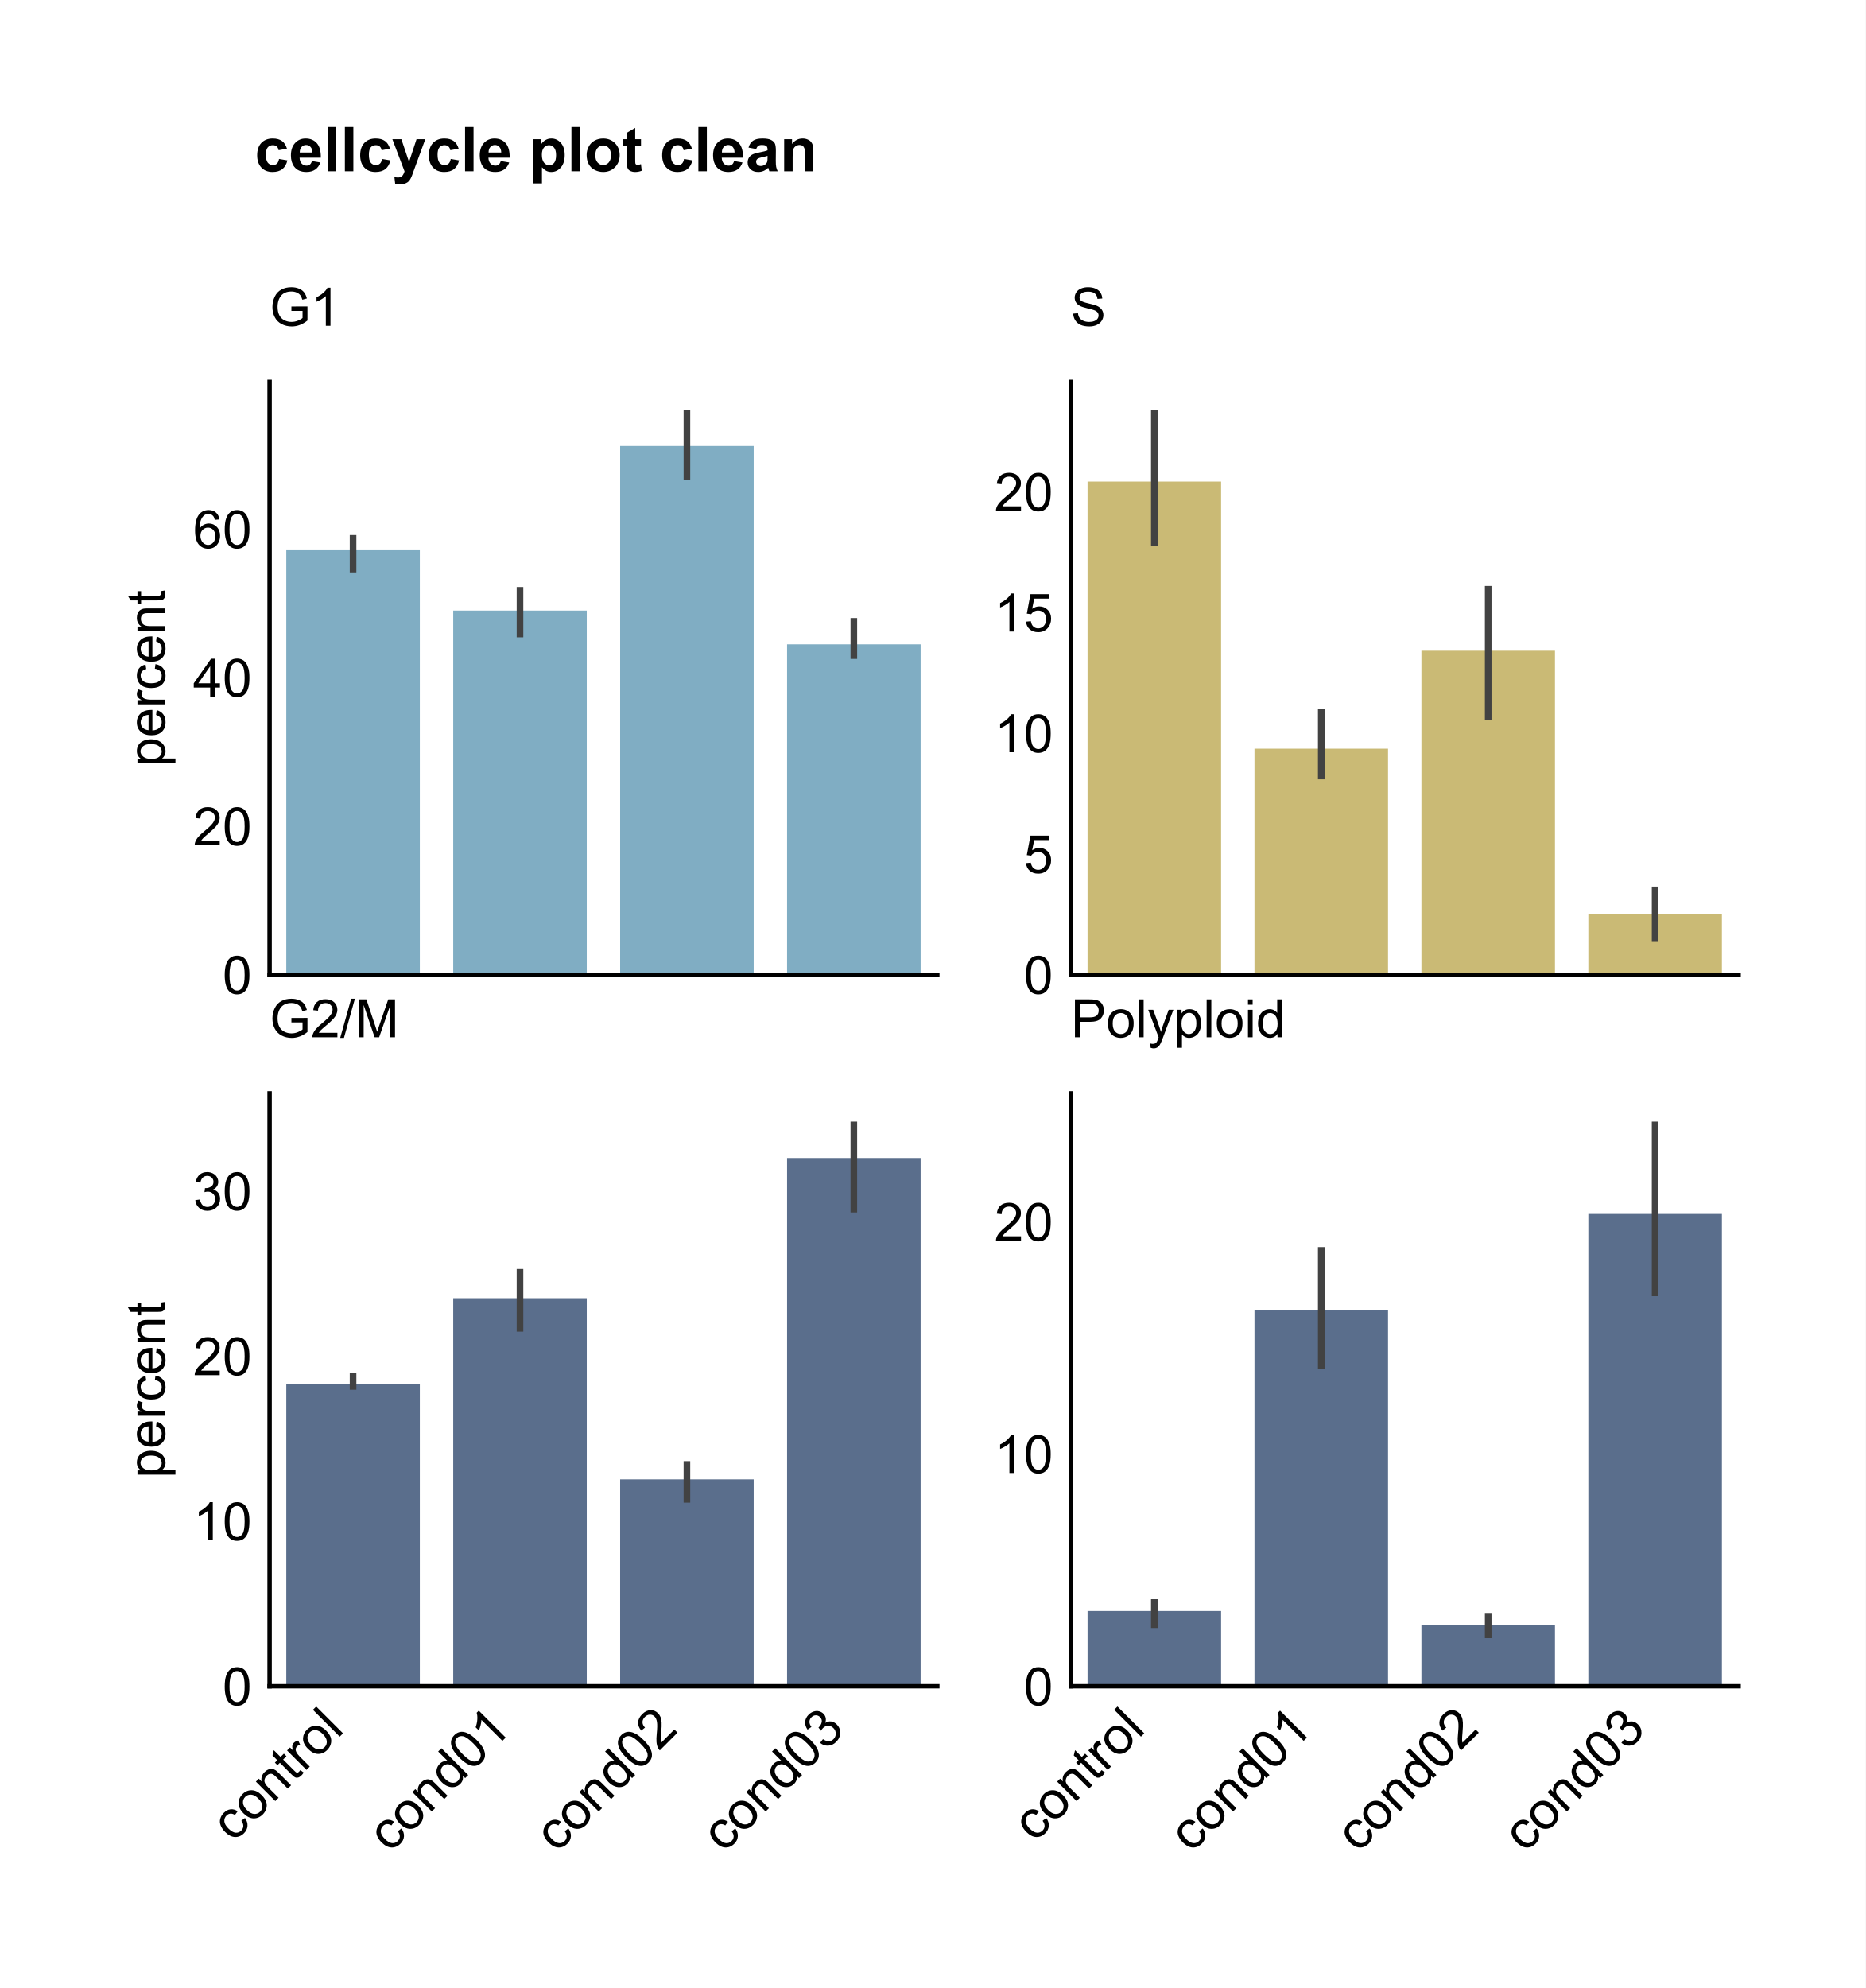
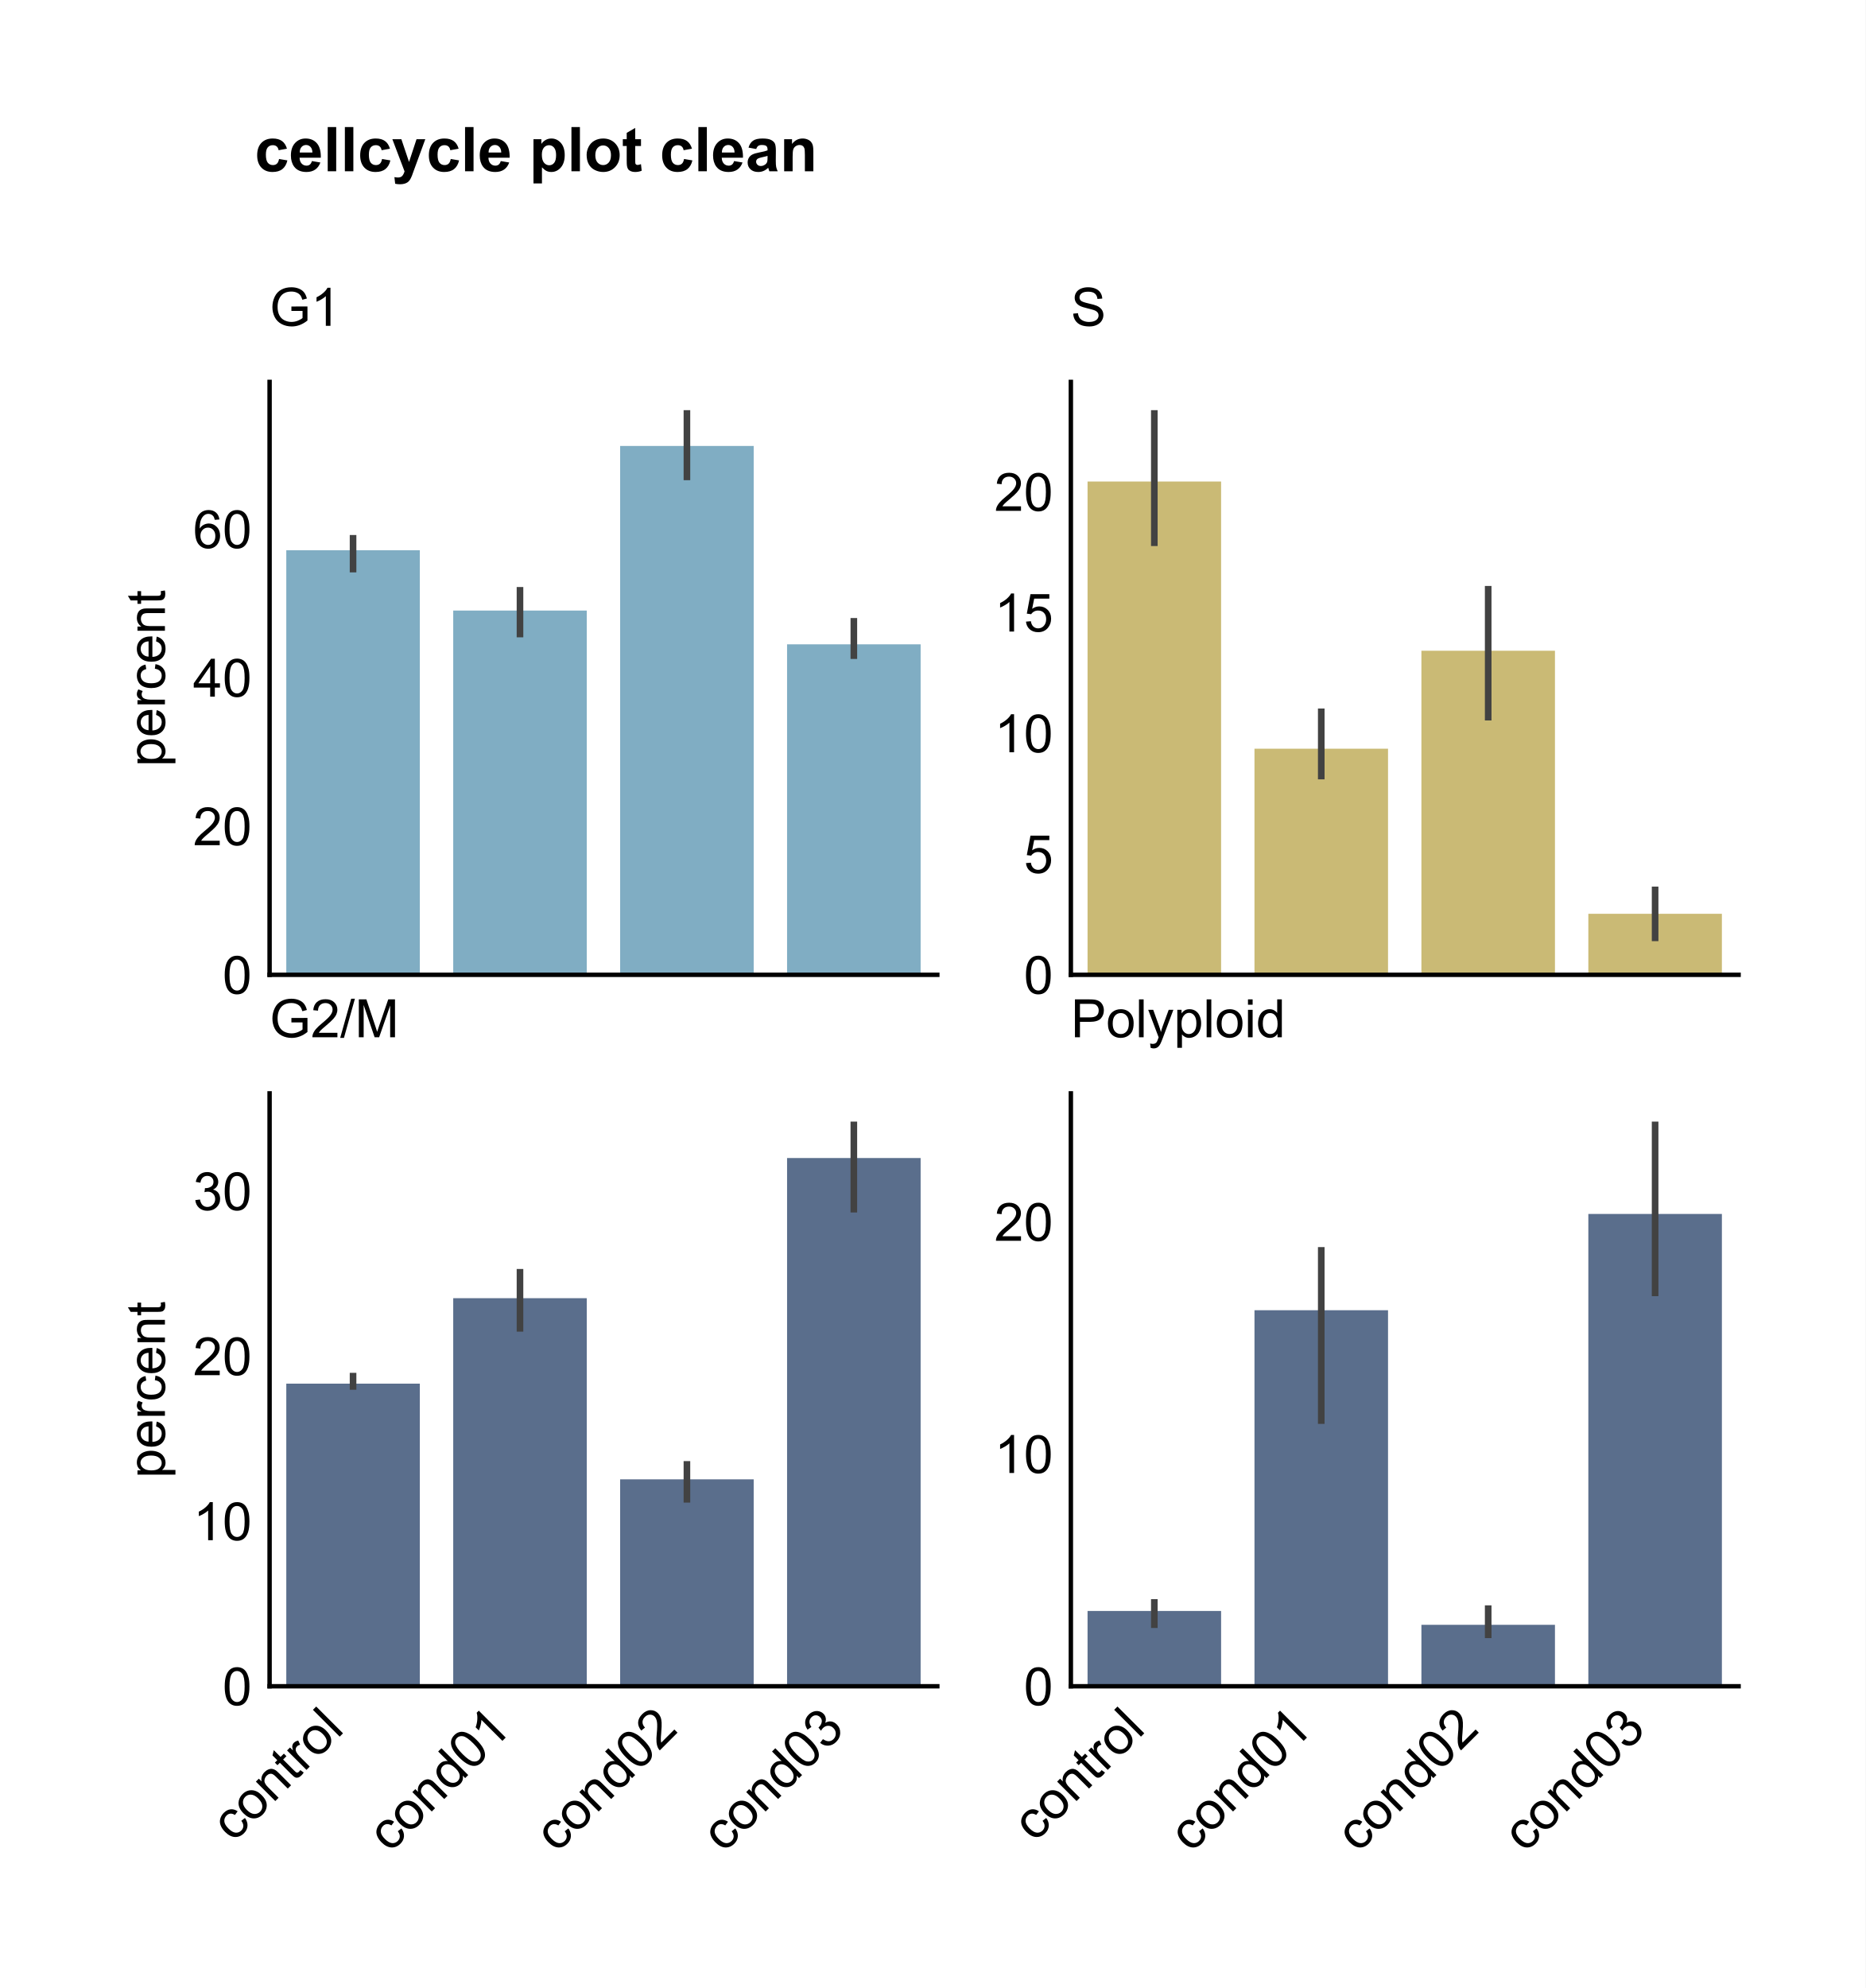
<svg xmlns="http://www.w3.org/2000/svg" xmlns:xlink="http://www.w3.org/1999/xlink" width="211.482pt" height="225.315pt" viewBox="0 0 211.482 225.315" version="1.1">
  <defs>
    <style type="text/css">*{stroke-linejoin: round; stroke-linecap: butt}</style>
  </defs>
  <g id="figure_1">
    <g id="patch_1">
      <path d="M 0 225.315 L 211.482 225.315 L 211.482 -0 L 0 -0 z " style="fill: #ffffff" />
    </g>
    <g id="axes_1">
      <g id="patch_2">
        <path d="M 30.56 110.482 L 106.252 110.482 L 106.252 43.286 L 30.56 43.286 z " style="fill: #ffffff" />
      </g>
      <g id="patch_3">
-         <path d="M 32.453 110.482 L 47.591 110.482 L 47.591 62.364 L 32.453 62.364 z " clip-path="url(#pe26be65e11)" style="fill: #80adc3" />
+         <path d="M 32.453 110.482 L 47.591 110.482 L 47.591 62.364 L 32.453 62.364 z " clip-path="url(#p8b2871207e)" style="fill: #80adc3" />
      </g>
      <g id="patch_4">
-         <path d="M 51.376 110.482 L 66.514 110.482 L 66.514 69.199 L 51.376 69.199 z " clip-path="url(#pe26be65e11)" style="fill: #80adc3" />
+         <path d="M 51.376 110.482 L 66.514 110.482 L 66.514 69.199 L 51.376 69.199 z " clip-path="url(#p8b2871207e)" style="fill: #80adc3" />
      </g>
      <g id="patch_5">
-         <path d="M 70.298 110.482 L 85.437 110.482 L 85.437 50.541 L 70.298 50.541 z " clip-path="url(#pe26be65e11)" style="fill: #80adc3" />
+         <path d="M 70.298 110.482 L 85.437 110.482 L 85.437 50.541 L 70.298 50.541 z " clip-path="url(#p8b2871207e)" style="fill: #80adc3" />
      </g>
      <g id="patch_6">
-         <path d="M 89.221 110.482 L 104.36 110.482 L 104.36 73.026 L 89.221 73.026 z " clip-path="url(#pe26be65e11)" style="fill: #80adc3" />
+         <path d="M 89.221 110.482 L 104.36 110.482 L 104.36 73.026 L 89.221 73.026 z " clip-path="url(#p8b2871207e)" style="fill: #80adc3" />
      </g>
      <g id="matplotlib.axis_1">
        <g id="xtick_1">
          <g id="line2d_1" />
        </g>
        <g id="xtick_2">
          <g id="line2d_2" />
        </g>
        <g id="xtick_3">
          <g id="line2d_3" />
        </g>
        <g id="xtick_4">
          <g id="line2d_4" />
        </g>
      </g>
      <g id="matplotlib.axis_2">
        <g id="ytick_1">
          <g id="line2d_5" />
          <g id="text_1">
            <g transform="translate(25.22375 112.6294) scale(0.06 -0.06)">
              <defs>
                <path id="ArialMT-30" d="M 266 2259 Q 266 3072 433 3567 Q 600 4063 929 4331 Q 1259 4600 1759 4600 Q 2128 4600 2406 4451 Q 2684 4303 2865 4023 Q 3047 3744 3150 3342 Q 3253 2941 3253 2259 Q 3253 1453 3087 958 Q 2922 463 2592 192 Q 2263 -78 1759 -78 Q 1097 -78 719 397 Q 266 969 266 2259 z M 844 2259 Q 844 1131 1108 757 Q 1372 384 1759 384 Q 2147 384 2411 759 Q 2675 1134 2675 2259 Q 2675 3391 2411 3762 Q 2147 4134 1753 4134 Q 1366 4134 1134 3806 Q 844 3388 844 2259 z " transform="scale(0.015625)" />
              </defs>
              <use xlink:href="#ArialMT-30" />
            </g>
          </g>
        </g>
        <g id="ytick_2">
          <g id="line2d_6" />
          <g id="text_2">
            <g transform="translate(21.88719 95.79266) scale(0.06 -0.06)">
              <defs>
                <path id="ArialMT-32" d="M 3222 541 L 3222 0 L 194 0 Q 188 203 259 391 Q 375 700 629 1000 Q 884 1300 1366 1694 Q 2113 2306 2375 2664 Q 2638 3022 2638 3341 Q 2638 3675 2398 3904 Q 2159 4134 1775 4134 Q 1369 4134 1125 3890 Q 881 3647 878 3216 L 300 3275 Q 359 3922 746 4261 Q 1134 4600 1788 4600 Q 2447 4600 2831 4234 Q 3216 3869 3216 3328 Q 3216 3053 3103 2787 Q 2991 2522 2730 2228 Q 2469 1934 1863 1422 Q 1356 997 1212 845 Q 1069 694 975 541 L 3222 541 z " transform="scale(0.015625)" />
              </defs>
              <use xlink:href="#ArialMT-32" />
              <use xlink:href="#ArialMT-30" transform="translate(55.61523 0)" />
            </g>
          </g>
        </g>
        <g id="ytick_3">
          <g id="line2d_7" />
          <g id="text_3">
            <g transform="translate(21.88719 78.95594) scale(0.06 -0.06)">
              <defs>
                <path id="ArialMT-34" d="M 2069 0 L 2069 1097 L 81 1097 L 81 1613 L 2172 4581 L 2631 4581 L 2631 1613 L 3250 1613 L 3250 1097 L 2631 1097 L 2631 0 L 2069 0 z M 2069 1613 L 2069 3678 L 634 1613 L 2069 1613 z " transform="scale(0.015625)" />
              </defs>
              <use xlink:href="#ArialMT-34" />
              <use xlink:href="#ArialMT-30" transform="translate(55.61523 0)" />
            </g>
          </g>
        </g>
        <g id="ytick_4">
          <g id="line2d_8" />
          <g id="text_4">
            <g transform="translate(21.88719 62.11923) scale(0.06 -0.06)">
              <defs>
                <path id="ArialMT-36" d="M 3184 3459 L 2625 3416 Q 2550 3747 2413 3897 Q 2184 4138 1850 4138 Q 1581 4138 1378 3988 Q 1113 3794 959 3422 Q 806 3050 800 2363 Q 1003 2672 1297 2822 Q 1591 2972 1913 2972 Q 2475 2972 2870 2558 Q 3266 2144 3266 1488 Q 3266 1056 3080 686 Q 2894 316 2569 119 Q 2244 -78 1831 -78 Q 1128 -78 684 439 Q 241 956 241 2144 Q 241 3472 731 4075 Q 1159 4600 1884 4600 Q 2425 4600 2770 4297 Q 3116 3994 3184 3459 z M 888 1484 Q 888 1194 1011 928 Q 1134 663 1356 523 Q 1578 384 1822 384 Q 2178 384 2434 671 Q 2691 959 2691 1453 Q 2691 1928 2437 2201 Q 2184 2475 1800 2475 Q 1419 2475 1153 2201 Q 888 1928 888 1484 z " transform="scale(0.015625)" />
              </defs>
              <use xlink:href="#ArialMT-36" />
              <use xlink:href="#ArialMT-30" transform="translate(55.61523 0)" />
            </g>
          </g>
        </g>
        <g id="text_5">
          <g transform="translate(18.69469 86.88969) rotate(-90) scale(0.06 -0.06)">
            <defs>
              <path id="ArialMT-70" d="M 422 -1272 L 422 3319 L 934 3319 L 934 2888 Q 1116 3141 1344 3267 Q 1572 3394 1897 3394 Q 2322 3394 2647 3175 Q 2972 2956 3137 2557 Q 3303 2159 3303 1684 Q 3303 1175 3120 767 Q 2938 359 2589 142 Q 2241 -75 1856 -75 Q 1575 -75 1351 44 Q 1128 163 984 344 L 984 -1272 L 422 -1272 z M 931 1641 Q 931 1000 1190 694 Q 1450 388 1819 388 Q 2194 388 2461 705 Q 2728 1022 2728 1688 Q 2728 2322 2467 2637 Q 2206 2953 1844 2953 Q 1484 2953 1207 2617 Q 931 2281 931 1641 z " transform="scale(0.015625)" />
              <path id="ArialMT-65" d="M 2694 1069 L 3275 997 Q 3138 488 2766 206 Q 2394 -75 1816 -75 Q 1088 -75 661 373 Q 234 822 234 1631 Q 234 2469 665 2931 Q 1097 3394 1784 3394 Q 2450 3394 2872 2941 Q 3294 2488 3294 1666 Q 3294 1616 3291 1516 L 816 1516 Q 847 969 1125 678 Q 1403 388 1819 388 Q 2128 388 2347 550 Q 2566 713 2694 1069 z M 847 1978 L 2700 1978 Q 2663 2397 2488 2606 Q 2219 2931 1791 2931 Q 1403 2931 1139 2672 Q 875 2413 847 1978 z " transform="scale(0.015625)" />
              <path id="ArialMT-72" d="M 416 0 L 416 3319 L 922 3319 L 922 2816 Q 1116 3169 1280 3281 Q 1444 3394 1641 3394 Q 1925 3394 2219 3213 L 2025 2691 Q 1819 2813 1613 2813 Q 1428 2813 1281 2702 Q 1134 2591 1072 2394 Q 978 2094 978 1738 L 978 0 L 416 0 z " transform="scale(0.015625)" />
              <path id="ArialMT-63" d="M 2588 1216 L 3141 1144 Q 3050 572 2676 248 Q 2303 -75 1759 -75 Q 1078 -75 664 370 Q 250 816 250 1647 Q 250 2184 428 2587 Q 606 2991 970 3192 Q 1334 3394 1763 3394 Q 2303 3394 2647 3120 Q 2991 2847 3088 2344 L 2541 2259 Q 2463 2594 2264 2762 Q 2066 2931 1784 2931 Q 1359 2931 1093 2626 Q 828 2322 828 1663 Q 828 994 1084 691 Q 1341 388 1753 388 Q 2084 388 2306 591 Q 2528 794 2588 1216 z " transform="scale(0.015625)" />
              <path id="ArialMT-6e" d="M 422 0 L 422 3319 L 928 3319 L 928 2847 Q 1294 3394 1984 3394 Q 2284 3394 2536 3286 Q 2788 3178 2913 3003 Q 3038 2828 3088 2588 Q 3119 2431 3119 2041 L 3119 0 L 2556 0 L 2556 2019 Q 2556 2363 2490 2533 Q 2425 2703 2258 2804 Q 2091 2906 1866 2906 Q 1506 2906 1245 2678 Q 984 2450 984 1813 L 984 0 L 422 0 z " transform="scale(0.015625)" />
              <path id="ArialMT-74" d="M 1650 503 L 1731 6 Q 1494 -44 1306 -44 Q 1000 -44 831 53 Q 663 150 594 308 Q 525 466 525 972 L 525 2881 L 113 2881 L 113 3319 L 525 3319 L 525 4141 L 1084 4478 L 1084 3319 L 1650 3319 L 1650 2881 L 1084 2881 L 1084 941 Q 1084 700 1114 631 Q 1144 563 1211 522 Q 1278 481 1403 481 Q 1497 481 1650 503 z " transform="scale(0.015625)" />
            </defs>
            <use xlink:href="#ArialMT-70" />
            <use xlink:href="#ArialMT-65" transform="translate(55.61523 0)" />
            <use xlink:href="#ArialMT-72" transform="translate(111.2305 0)" />
            <use xlink:href="#ArialMT-63" transform="translate(144.5312 0)" />
            <use xlink:href="#ArialMT-65" transform="translate(194.5312 0)" />
            <use xlink:href="#ArialMT-6e" transform="translate(250.1465 0)" />
            <use xlink:href="#ArialMT-74" transform="translate(305.7617 0)" />
          </g>
        </g>
      </g>
      <g id="line2d_9">
-         <path d="M 40.022 64.872 L 40.022 60.635 " clip-path="url(#pe26be65e11)" style="fill: none; stroke: #424242; stroke-width: 0.75" />
+         <path d="M 40.022 64.872 L 40.022 60.635 " clip-path="url(#p8b2871207e)" style="fill: none; stroke: #424242; stroke-width: 0.75" />
      </g>
      <g id="line2d_10">
-         <path d="M 58.945 72.235 L 58.945 66.529 " clip-path="url(#pe26be65e11)" style="fill: none; stroke: #424242; stroke-width: 0.75" />
+         <path d="M 58.945 72.235 L 58.945 66.529 " clip-path="url(#p8b2871207e)" style="fill: none; stroke: #424242; stroke-width: 0.75" />
      </g>
      <g id="line2d_11">
-         <path d="M 77.868 54.427 L 77.868 46.486 " clip-path="url(#pe26be65e11)" style="fill: none; stroke: #424242; stroke-width: 0.75" />
+         <path d="M 77.868 54.427 L 77.868 46.486 " clip-path="url(#p8b2871207e)" style="fill: none; stroke: #424242; stroke-width: 0.75" />
      </g>
      <g id="line2d_12">
-         <path d="M 96.79 74.685 L 96.79 70.048 " clip-path="url(#pe26be65e11)" style="fill: none; stroke: #424242; stroke-width: 0.75" />
+         <path d="M 96.79 74.685 L 96.79 70.048 " clip-path="url(#p8b2871207e)" style="fill: none; stroke: #424242; stroke-width: 0.75" />
      </g>
      <g id="patch_7">
        <path d="M 30.56 110.482 L 30.56 43.286 " style="fill: none; stroke: #000000; stroke-width: 0.5; stroke-linejoin: miter; stroke-linecap: square" />
      </g>
      <g id="patch_8">
        <path d="M 30.56 110.482 L 106.252 110.482 " style="fill: none; stroke: #000000; stroke-width: 0.5; stroke-linejoin: miter; stroke-linecap: square" />
      </g>
      <g id="text_6">
        <g transform="translate(30.56031 36.92662) scale(0.06 -0.06)">
          <defs>
            <path id="ArialMT-47" d="M 2638 1797 L 2638 2334 L 4578 2338 L 4578 638 Q 4131 281 3656 101 Q 3181 -78 2681 -78 Q 2006 -78 1454 211 Q 903 500 622 1047 Q 341 1594 341 2269 Q 341 2938 620 3517 Q 900 4097 1425 4378 Q 1950 4659 2634 4659 Q 3131 4659 3532 4498 Q 3934 4338 4162 4050 Q 4391 3763 4509 3300 L 3963 3150 Q 3859 3500 3706 3700 Q 3553 3900 3268 4020 Q 2984 4141 2638 4141 Q 2222 4141 1919 4014 Q 1616 3888 1430 3681 Q 1244 3475 1141 3228 Q 966 2803 966 2306 Q 966 1694 1177 1281 Q 1388 869 1791 669 Q 2194 469 2647 469 Q 3041 469 3416 620 Q 3791 772 3984 944 L 3984 1797 L 2638 1797 z " transform="scale(0.015625)" />
            <path id="ArialMT-31" d="M 2384 0 L 1822 0 L 1822 3584 Q 1619 3391 1289 3197 Q 959 3003 697 2906 L 697 3450 Q 1169 3672 1522 3987 Q 1875 4303 2022 4600 L 2384 4600 L 2384 0 z " transform="scale(0.015625)" />
          </defs>
          <use xlink:href="#ArialMT-47" />
          <use xlink:href="#ArialMT-31" transform="translate(77.7832 0)" />
        </g>
      </g>
    </g>
    <g id="axes_2">
      <g id="patch_9">
        <path d="M 121.39 110.482 L 197.082 110.482 L 197.082 43.286 L 121.39 43.286 z " style="fill: #ffffff" />
      </g>
      <g id="patch_10">
-         <path d="M 123.283 110.482 L 138.421 110.482 L 138.421 54.574 L 123.283 54.574 z " clip-path="url(#p3fadef78f9)" style="fill: #caba75" />
+         <path d="M 123.283 110.482 L 138.421 110.482 L 138.421 54.574 L 123.283 54.574 z " clip-path="url(#p7d944abb81)" style="fill: #caba75" />
      </g>
      <g id="patch_11">
-         <path d="M 142.205 110.482 L 157.344 110.482 L 157.344 84.859 L 142.205 84.859 z " clip-path="url(#p3fadef78f9)" style="fill: #caba75" />
+         <path d="M 142.205 110.482 L 157.344 110.482 L 157.344 84.859 L 142.205 84.859 z " clip-path="url(#p7d944abb81)" style="fill: #caba75" />
      </g>
      <g id="patch_12">
-         <path d="M 161.128 110.482 L 176.267 110.482 L 176.267 73.754 L 161.128 73.754 z " clip-path="url(#p3fadef78f9)" style="fill: #caba75" />
+         <path d="M 161.128 110.482 L 176.267 110.482 L 176.267 73.754 L 161.128 73.754 z " clip-path="url(#p7d944abb81)" style="fill: #caba75" />
      </g>
      <g id="patch_13">
-         <path d="M 180.051 110.482 L 195.19 110.482 L 195.19 103.564 L 180.051 103.564 z " clip-path="url(#p3fadef78f9)" style="fill: #caba75" />
+         <path d="M 180.051 110.482 L 195.19 110.482 L 195.19 103.564 L 180.051 103.564 z " clip-path="url(#p7d944abb81)" style="fill: #caba75" />
      </g>
      <g id="matplotlib.axis_3">
        <g id="xtick_5">
          <g id="line2d_13" />
        </g>
        <g id="xtick_6">
          <g id="line2d_14" />
        </g>
        <g id="xtick_7">
          <g id="line2d_15" />
        </g>
        <g id="xtick_8">
          <g id="line2d_16" />
        </g>
      </g>
      <g id="matplotlib.axis_4">
        <g id="ytick_5">
          <g id="line2d_17" />
          <g id="text_7">
            <g transform="translate(116.0537 112.6294) scale(0.06 -0.06)">
              <use xlink:href="#ArialMT-30" />
            </g>
          </g>
        </g>
        <g id="ytick_6">
          <g id="line2d_18" />
          <g id="text_8">
            <g transform="translate(116.0537 98.94568) scale(0.06 -0.06)">
              <defs>
                <path id="ArialMT-35" d="M 266 1200 L 856 1250 Q 922 819 1161 601 Q 1400 384 1738 384 Q 2144 384 2425 690 Q 2706 997 2706 1503 Q 2706 1984 2436 2262 Q 2166 2541 1728 2541 Q 1456 2541 1237 2417 Q 1019 2294 894 2097 L 366 2166 L 809 4519 L 3088 4519 L 3088 3981 L 1259 3981 L 1013 2750 Q 1425 3038 1878 3038 Q 2478 3038 2890 2622 Q 3303 2206 3303 1553 Q 3303 931 2941 478 Q 2500 -78 1738 -78 Q 1113 -78 717 272 Q 322 622 266 1200 z " transform="scale(0.015625)" />
              </defs>
              <use xlink:href="#ArialMT-35" />
            </g>
          </g>
        </g>
        <g id="ytick_7">
          <g id="line2d_19" />
          <g id="text_9">
            <g transform="translate(112.7172 85.26198) scale(0.06 -0.06)">
              <use xlink:href="#ArialMT-31" />
              <use xlink:href="#ArialMT-30" transform="translate(55.61523 0)" />
            </g>
          </g>
        </g>
        <g id="ytick_8">
          <g id="line2d_20" />
          <g id="text_10">
            <g transform="translate(112.7172 71.57828) scale(0.06 -0.06)">
              <use xlink:href="#ArialMT-31" />
              <use xlink:href="#ArialMT-35" transform="translate(55.61523 0)" />
            </g>
          </g>
        </g>
        <g id="ytick_9">
          <g id="line2d_21" />
          <g id="text_11">
            <g transform="translate(112.7172 57.89458) scale(0.06 -0.06)">
              <use xlink:href="#ArialMT-32" />
              <use xlink:href="#ArialMT-30" transform="translate(55.61523 0)" />
            </g>
          </g>
        </g>
      </g>
      <g id="line2d_22">
-         <path d="M 130.852 61.884 L 130.852 46.486 " clip-path="url(#p3fadef78f9)" style="fill: none; stroke: #424242; stroke-width: 0.75" />
+         <path d="M 130.852 61.884 L 130.852 46.486 " clip-path="url(#p7d944abb81)" style="fill: none; stroke: #424242; stroke-width: 0.75" />
      </g>
      <g id="line2d_23">
-         <path d="M 149.775 88.33 L 149.775 80.302 " clip-path="url(#p3fadef78f9)" style="fill: none; stroke: #424242; stroke-width: 0.75" />
+         <path d="M 149.775 88.33 L 149.775 80.302 " clip-path="url(#p7d944abb81)" style="fill: none; stroke: #424242; stroke-width: 0.75" />
      </g>
      <g id="line2d_24">
-         <path d="M 168.698 81.654 L 168.698 66.413 " clip-path="url(#p3fadef78f9)" style="fill: none; stroke: #424242; stroke-width: 0.75" />
+         <path d="M 168.698 81.654 L 168.698 66.413 " clip-path="url(#p7d944abb81)" style="fill: none; stroke: #424242; stroke-width: 0.75" />
      </g>
      <g id="line2d_25">
-         <path d="M 187.62 106.665 L 187.62 100.485 " clip-path="url(#p3fadef78f9)" style="fill: none; stroke: #424242; stroke-width: 0.75" />
+         <path d="M 187.62 106.665 L 187.62 100.485 " clip-path="url(#p7d944abb81)" style="fill: none; stroke: #424242; stroke-width: 0.75" />
      </g>
      <g id="patch_14">
        <path d="M 121.39 110.482 L 121.39 43.286 " style="fill: none; stroke: #000000; stroke-width: 0.5; stroke-linejoin: miter; stroke-linecap: square" />
      </g>
      <g id="patch_15">
        <path d="M 121.39 110.482 L 197.082 110.482 " style="fill: none; stroke: #000000; stroke-width: 0.5; stroke-linejoin: miter; stroke-linecap: square" />
      </g>
      <g id="text_12">
        <g transform="translate(121.3903 36.92662) scale(0.06 -0.06)">
          <defs>
            <path id="ArialMT-53" d="M 288 1472 L 859 1522 Q 900 1178 1048 958 Q 1197 738 1509 602 Q 1822 466 2213 466 Q 2559 466 2825 569 Q 3091 672 3220 851 Q 3350 1031 3350 1244 Q 3350 1459 3225 1620 Q 3100 1781 2813 1891 Q 2628 1963 1997 2114 Q 1366 2266 1113 2400 Q 784 2572 623 2826 Q 463 3081 463 3397 Q 463 3744 659 4045 Q 856 4347 1234 4503 Q 1613 4659 2075 4659 Q 2584 4659 2973 4495 Q 3363 4331 3572 4012 Q 3781 3694 3797 3291 L 3216 3247 Q 3169 3681 2898 3903 Q 2628 4125 2100 4125 Q 1550 4125 1298 3923 Q 1047 3722 1047 3438 Q 1047 3191 1225 3031 Q 1400 2872 2139 2705 Q 2878 2538 3153 2413 Q 3553 2228 3743 1945 Q 3934 1663 3934 1294 Q 3934 928 3725 604 Q 3516 281 3123 101 Q 2731 -78 2241 -78 Q 1619 -78 1198 103 Q 778 284 539 648 Q 300 1013 288 1472 z " transform="scale(0.015625)" />
          </defs>
          <use xlink:href="#ArialMT-53" />
        </g>
      </g>
    </g>
    <g id="axes_3">
      <g id="patch_16">
        <path d="M 30.56 191.117 L 106.252 191.117 L 106.252 123.921 L 30.56 123.921 z " style="fill: #ffffff" />
      </g>
      <g id="patch_17">
-         <path d="M 32.453 191.117 L 47.591 191.117 L 47.591 156.821 L 32.453 156.821 z " clip-path="url(#peeb4c071ce)" style="fill: #5a6e8c" />
+         <path d="M 32.453 191.117 L 47.591 191.117 L 47.591 156.821 L 32.453 156.821 z " clip-path="url(#pd7b423bda8)" style="fill: #5a6e8c" />
      </g>
      <g id="patch_18">
-         <path d="M 51.376 191.117 L 66.514 191.117 L 66.514 147.132 L 51.376 147.132 z " clip-path="url(#peeb4c071ce)" style="fill: #5a6e8c" />
+         <path d="M 51.376 191.117 L 66.514 191.117 L 66.514 147.132 L 51.376 147.132 z " clip-path="url(#pd7b423bda8)" style="fill: #5a6e8c" />
      </g>
      <g id="patch_19">
-         <path d="M 70.298 191.117 L 85.437 191.117 L 85.437 167.662 L 70.298 167.662 z " clip-path="url(#peeb4c071ce)" style="fill: #5a6e8c" />
+         <path d="M 70.298 191.117 L 85.437 191.117 L 85.437 167.662 L 70.298 167.662 z " clip-path="url(#pd7b423bda8)" style="fill: #5a6e8c" />
      </g>
      <g id="patch_20">
-         <path d="M 89.221 191.117 L 104.36 191.117 L 104.36 131.246 L 89.221 131.246 z " clip-path="url(#peeb4c071ce)" style="fill: #5a6e8c" />
+         <path d="M 89.221 191.117 L 104.36 191.117 L 104.36 131.246 L 89.221 131.246 z " clip-path="url(#pd7b423bda8)" style="fill: #5a6e8c" />
      </g>
      <g id="matplotlib.axis_5">
        <g id="xtick_9">
          <g id="line2d_26" />
          <g id="text_13">
            <g transform="translate(26.44532 208.8868) rotate(-45) scale(0.06 -0.06)">
              <defs>
                <path id="ArialMT-6f" d="M 213 1659 Q 213 2581 725 3025 Q 1153 3394 1769 3394 Q 2453 3394 2887 2945 Q 3322 2497 3322 1706 Q 3322 1066 3130 698 Q 2938 331 2570 128 Q 2203 -75 1769 -75 Q 1072 -75 642 372 Q 213 819 213 1659 z M 791 1659 Q 791 1022 1069 705 Q 1347 388 1769 388 Q 2188 388 2466 706 Q 2744 1025 2744 1678 Q 2744 2294 2464 2611 Q 2184 2928 1769 2928 Q 1347 2928 1069 2612 Q 791 2297 791 1659 z " transform="scale(0.015625)" />
                <path id="ArialMT-6c" d="M 409 0 L 409 4581 L 972 4581 L 972 0 L 409 0 z " transform="scale(0.015625)" />
              </defs>
              <use xlink:href="#ArialMT-63" />
              <use xlink:href="#ArialMT-6f" transform="translate(50 0)" />
              <use xlink:href="#ArialMT-6e" transform="translate(105.6152 0)" />
              <use xlink:href="#ArialMT-74" transform="translate(161.2305 0)" />
              <use xlink:href="#ArialMT-72" transform="translate(189.0137 0)" />
              <use xlink:href="#ArialMT-6f" transform="translate(222.3145 0)" />
              <use xlink:href="#ArialMT-6c" transform="translate(277.9297 0)" />
            </g>
          </g>
        </g>
        <g id="xtick_10">
          <g id="line2d_27" />
          <g id="text_14">
            <g transform="translate(44.1836 210.0715) rotate(-45) scale(0.06 -0.06)">
              <defs>
                <path id="ArialMT-64" d="M 2575 0 L 2575 419 Q 2259 -75 1647 -75 Q 1250 -75 917 144 Q 584 363 401 755 Q 219 1147 219 1656 Q 219 2153 384 2558 Q 550 2963 881 3178 Q 1213 3394 1622 3394 Q 1922 3394 2156 3267 Q 2391 3141 2538 2938 L 2538 4581 L 3097 4581 L 3097 0 L 2575 0 z M 797 1656 Q 797 1019 1065 703 Q 1334 388 1700 388 Q 2069 388 2326 689 Q 2584 991 2584 1609 Q 2584 2291 2321 2609 Q 2059 2928 1675 2928 Q 1300 2928 1048 2622 Q 797 2316 797 1656 z " transform="scale(0.015625)" />
              </defs>
              <use xlink:href="#ArialMT-63" />
              <use xlink:href="#ArialMT-6f" transform="translate(50 0)" />
              <use xlink:href="#ArialMT-6e" transform="translate(105.6152 0)" />
              <use xlink:href="#ArialMT-64" transform="translate(161.2305 0)" />
              <use xlink:href="#ArialMT-30" transform="translate(216.8457 0)" />
              <use xlink:href="#ArialMT-31" transform="translate(272.4609 0)" />
            </g>
          </g>
        </g>
        <g id="xtick_11">
          <g id="line2d_28" />
          <g id="text_15">
            <g transform="translate(63.10651 210.0715) rotate(-45) scale(0.06 -0.06)">
              <use xlink:href="#ArialMT-63" />
              <use xlink:href="#ArialMT-6f" transform="translate(50 0)" />
              <use xlink:href="#ArialMT-6e" transform="translate(105.6152 0)" />
              <use xlink:href="#ArialMT-64" transform="translate(161.2305 0)" />
              <use xlink:href="#ArialMT-30" transform="translate(216.8457 0)" />
              <use xlink:href="#ArialMT-32" transform="translate(272.4609 0)" />
            </g>
          </g>
        </g>
        <g id="xtick_12">
          <g id="line2d_29" />
          <g id="text_16">
            <g transform="translate(82.02942 210.0715) rotate(-45) scale(0.06 -0.06)">
              <defs>
                <path id="ArialMT-33" d="M 269 1209 L 831 1284 Q 928 806 1161 595 Q 1394 384 1728 384 Q 2125 384 2398 659 Q 2672 934 2672 1341 Q 2672 1728 2419 1979 Q 2166 2231 1775 2231 Q 1616 2231 1378 2169 L 1441 2663 Q 1497 2656 1531 2656 Q 1891 2656 2178 2843 Q 2466 3031 2466 3422 Q 2466 3731 2256 3934 Q 2047 4138 1716 4138 Q 1388 4138 1169 3931 Q 950 3725 888 3313 L 325 3413 Q 428 3978 793 4289 Q 1159 4600 1703 4600 Q 2078 4600 2393 4439 Q 2709 4278 2876 4000 Q 3044 3722 3044 3409 Q 3044 3113 2884 2869 Q 2725 2625 2413 2481 Q 2819 2388 3044 2092 Q 3269 1797 3269 1353 Q 3269 753 2831 336 Q 2394 -81 1725 -81 Q 1122 -81 723 278 Q 325 638 269 1209 z " transform="scale(0.015625)" />
              </defs>
              <use xlink:href="#ArialMT-63" />
              <use xlink:href="#ArialMT-6f" transform="translate(50 0)" />
              <use xlink:href="#ArialMT-6e" transform="translate(105.6152 0)" />
              <use xlink:href="#ArialMT-64" transform="translate(161.2305 0)" />
              <use xlink:href="#ArialMT-30" transform="translate(216.8457 0)" />
              <use xlink:href="#ArialMT-33" transform="translate(272.4609 0)" />
            </g>
          </g>
        </g>
      </g>
      <g id="matplotlib.axis_6">
        <g id="ytick_10">
          <g id="line2d_30" />
          <g id="text_17">
            <g transform="translate(25.22375 193.2641) scale(0.06 -0.06)">
              <use xlink:href="#ArialMT-30" />
            </g>
          </g>
        </g>
        <g id="ytick_11">
          <g id="line2d_31" />
          <g id="text_18">
            <g transform="translate(21.88719 174.56) scale(0.06 -0.06)">
              <use xlink:href="#ArialMT-31" />
              <use xlink:href="#ArialMT-30" transform="translate(55.61523 0)" />
            </g>
          </g>
        </g>
        <g id="ytick_12">
          <g id="line2d_32" />
          <g id="text_19">
            <g transform="translate(21.88719 155.8559) scale(0.06 -0.06)">
              <use xlink:href="#ArialMT-32" />
              <use xlink:href="#ArialMT-30" transform="translate(55.61523 0)" />
            </g>
          </g>
        </g>
        <g id="ytick_13">
          <g id="line2d_33" />
          <g id="text_20">
            <g transform="translate(21.88719 137.1517) scale(0.06 -0.06)">
              <use xlink:href="#ArialMT-33" />
              <use xlink:href="#ArialMT-30" transform="translate(55.61523 0)" />
            </g>
          </g>
        </g>
        <g id="text_21">
          <g transform="translate(18.69469 167.5245) rotate(-90) scale(0.06 -0.06)">
            <use xlink:href="#ArialMT-70" />
            <use xlink:href="#ArialMT-65" transform="translate(55.61523 0)" />
            <use xlink:href="#ArialMT-72" transform="translate(111.2305 0)" />
            <use xlink:href="#ArialMT-63" transform="translate(144.5312 0)" />
            <use xlink:href="#ArialMT-65" transform="translate(194.5312 0)" />
            <use xlink:href="#ArialMT-6e" transform="translate(250.1465 0)" />
            <use xlink:href="#ArialMT-74" transform="translate(305.7617 0)" />
          </g>
        </g>
      </g>
      <g id="line2d_34">
-         <path d="M 40.022 157.513 L 40.022 155.593 " clip-path="url(#peeb4c071ce)" style="fill: none; stroke: #424242; stroke-width: 0.75" />
+         <path d="M 40.022 157.513 L 40.022 155.593 " clip-path="url(#pd7b423bda8)" style="fill: none; stroke: #424242; stroke-width: 0.75" />
      </g>
      <g id="line2d_35">
-         <path d="M 58.945 150.925 L 58.945 143.826 " clip-path="url(#peeb4c071ce)" style="fill: none; stroke: #424242; stroke-width: 0.75" />
+         <path d="M 58.945 150.925 L 58.945 143.826 " clip-path="url(#pd7b423bda8)" style="fill: none; stroke: #424242; stroke-width: 0.75" />
      </g>
      <g id="line2d_36">
-         <path d="M 77.868 170.304 L 77.868 165.597 " clip-path="url(#peeb4c071ce)" style="fill: none; stroke: #424242; stroke-width: 0.75" />
+         <path d="M 77.868 170.304 L 77.868 165.597 " clip-path="url(#pd7b423bda8)" style="fill: none; stroke: #424242; stroke-width: 0.75" />
      </g>
      <g id="line2d_37">
-         <path d="M 96.79 137.417 L 96.79 127.121 " clip-path="url(#peeb4c071ce)" style="fill: none; stroke: #424242; stroke-width: 0.75" />
+         <path d="M 96.79 137.417 L 96.79 127.121 " clip-path="url(#pd7b423bda8)" style="fill: none; stroke: #424242; stroke-width: 0.75" />
      </g>
      <g id="patch_21">
        <path d="M 30.56 191.117 L 30.56 123.921 " style="fill: none; stroke: #000000; stroke-width: 0.5; stroke-linejoin: miter; stroke-linecap: square" />
      </g>
      <g id="patch_22">
        <path d="M 30.56 191.117 L 106.252 191.117 " style="fill: none; stroke: #000000; stroke-width: 0.5; stroke-linejoin: miter; stroke-linecap: square" />
      </g>
      <g id="text_22">
        <g transform="translate(30.56031 117.5614) scale(0.06 -0.06)">
          <defs>
            <path id="ArialMT-2f" d="M 0 -78 L 1328 4659 L 1778 4659 L 453 -78 L 0 -78 z " transform="scale(0.015625)" />
            <path id="ArialMT-4d" d="M 475 0 L 475 4581 L 1388 4581 L 2472 1338 Q 2622 884 2691 659 Q 2769 909 2934 1394 L 4031 4581 L 4847 4581 L 4847 0 L 4263 0 L 4263 3834 L 2931 0 L 2384 0 L 1059 3900 L 1059 0 L 475 0 z " transform="scale(0.015625)" />
          </defs>
          <use xlink:href="#ArialMT-47" />
          <use xlink:href="#ArialMT-32" transform="translate(77.7832 0)" />
          <use xlink:href="#ArialMT-2f" transform="translate(133.3984 0)" />
          <use xlink:href="#ArialMT-4d" transform="translate(161.1816 0)" />
        </g>
      </g>
    </g>
    <g id="axes_4">
      <g id="patch_23">
        <path d="M 121.39 191.117 L 197.082 191.117 L 197.082 123.921 L 121.39 123.921 z " style="fill: #ffffff" />
      </g>
      <g id="patch_24">
-         <path d="M 123.283 191.117 L 138.421 191.117 L 138.421 182.584 L 123.283 182.584 z " clip-path="url(#peb4a20048a)" style="fill: #5a6e8c" />
+         <path d="M 123.283 191.117 L 138.421 191.117 L 138.421 182.584 L 123.283 182.584 z " clip-path="url(#pb933d0d0ed)" style="fill: #5a6e8c" />
      </g>
      <g id="patch_25">
-         <path d="M 142.205 191.117 L 157.344 191.117 L 157.344 148.499 L 142.205 148.499 z " clip-path="url(#peb4a20048a)" style="fill: #5a6e8c" />
+         <path d="M 142.205 191.117 L 157.344 191.117 L 157.344 148.499 L 142.205 148.499 z " clip-path="url(#pb933d0d0ed)" style="fill: #5a6e8c" />
      </g>
      <g id="patch_26">
-         <path d="M 161.128 191.117 L 176.267 191.117 L 176.267 184.154 L 161.128 184.154 z " clip-path="url(#peb4a20048a)" style="fill: #5a6e8c" />
+         <path d="M 161.128 191.117 L 176.267 191.117 L 176.267 184.154 L 161.128 184.154 z " clip-path="url(#pb933d0d0ed)" style="fill: #5a6e8c" />
      </g>
      <g id="patch_27">
-         <path d="M 180.051 191.117 L 195.19 191.117 L 195.19 137.585 L 180.051 137.585 z " clip-path="url(#peb4a20048a)" style="fill: #5a6e8c" />
+         <path d="M 180.051 191.117 L 195.19 191.117 L 195.19 137.585 L 180.051 137.585 z " clip-path="url(#pb933d0d0ed)" style="fill: #5a6e8c" />
      </g>
      <g id="matplotlib.axis_7">
        <g id="xtick_13">
          <g id="line2d_38" />
          <g id="text_23">
            <g transform="translate(117.2753 208.8868) rotate(-45) scale(0.06 -0.06)">
              <use xlink:href="#ArialMT-63" />
              <use xlink:href="#ArialMT-6f" transform="translate(50 0)" />
              <use xlink:href="#ArialMT-6e" transform="translate(105.6152 0)" />
              <use xlink:href="#ArialMT-74" transform="translate(161.2305 0)" />
              <use xlink:href="#ArialMT-72" transform="translate(189.0137 0)" />
              <use xlink:href="#ArialMT-6f" transform="translate(222.3145 0)" />
              <use xlink:href="#ArialMT-6c" transform="translate(277.9297 0)" />
            </g>
          </g>
        </g>
        <g id="xtick_14">
          <g id="line2d_39" />
          <g id="text_24">
            <g transform="translate(135.0136 210.0715) rotate(-45) scale(0.06 -0.06)">
              <use xlink:href="#ArialMT-63" />
              <use xlink:href="#ArialMT-6f" transform="translate(50 0)" />
              <use xlink:href="#ArialMT-6e" transform="translate(105.6152 0)" />
              <use xlink:href="#ArialMT-64" transform="translate(161.2305 0)" />
              <use xlink:href="#ArialMT-30" transform="translate(216.8457 0)" />
              <use xlink:href="#ArialMT-31" transform="translate(272.4609 0)" />
            </g>
          </g>
        </g>
        <g id="xtick_15">
          <g id="line2d_40" />
          <g id="text_25">
            <g transform="translate(153.9365 210.0715) rotate(-45) scale(0.06 -0.06)">
              <use xlink:href="#ArialMT-63" />
              <use xlink:href="#ArialMT-6f" transform="translate(50 0)" />
              <use xlink:href="#ArialMT-6e" transform="translate(105.6152 0)" />
              <use xlink:href="#ArialMT-64" transform="translate(161.2305 0)" />
              <use xlink:href="#ArialMT-30" transform="translate(216.8457 0)" />
              <use xlink:href="#ArialMT-32" transform="translate(272.4609 0)" />
            </g>
          </g>
        </g>
        <g id="xtick_16">
          <g id="line2d_41" />
          <g id="text_26">
            <g transform="translate(172.8594 210.0715) rotate(-45) scale(0.06 -0.06)">
              <use xlink:href="#ArialMT-63" />
              <use xlink:href="#ArialMT-6f" transform="translate(50 0)" />
              <use xlink:href="#ArialMT-6e" transform="translate(105.6152 0)" />
              <use xlink:href="#ArialMT-64" transform="translate(161.2305 0)" />
              <use xlink:href="#ArialMT-30" transform="translate(216.8457 0)" />
              <use xlink:href="#ArialMT-33" transform="translate(272.4609 0)" />
            </g>
          </g>
        </g>
      </g>
      <g id="matplotlib.axis_8">
        <g id="ytick_14">
          <g id="line2d_42" />
          <g id="text_27">
            <g transform="translate(116.0537 193.2641) scale(0.06 -0.06)">
              <use xlink:href="#ArialMT-30" />
            </g>
          </g>
        </g>
        <g id="ytick_15">
          <g id="line2d_43" />
          <g id="text_28">
            <g transform="translate(112.7172 166.9447) scale(0.06 -0.06)">
              <use xlink:href="#ArialMT-31" />
              <use xlink:href="#ArialMT-30" transform="translate(55.61523 0)" />
            </g>
          </g>
        </g>
        <g id="ytick_16">
          <g id="line2d_44" />
          <g id="text_29">
            <g transform="translate(112.7172 140.6253) scale(0.06 -0.06)">
              <use xlink:href="#ArialMT-32" />
              <use xlink:href="#ArialMT-30" transform="translate(55.61523 0)" />
            </g>
          </g>
        </g>
      </g>
      <g id="line2d_45">
-         <path d="M 130.852 184.514 L 130.852 181.243 " clip-path="url(#peb4a20048a)" style="fill: none; stroke: #424242; stroke-width: 0.75" />
+         <path d="M 130.852 184.514 L 130.852 181.243 " clip-path="url(#pb933d0d0ed)" style="fill: none; stroke: #424242; stroke-width: 0.75" />
      </g>
      <g id="line2d_46">
-         <path d="M 149.775 155.178 L 149.775 141.344 " clip-path="url(#peb4a20048a)" style="fill: none; stroke: #424242; stroke-width: 0.75" />
+         <path d="M 149.775 161.382 L 149.775 141.344 " clip-path="url(#pb933d0d0ed)" style="fill: none; stroke: #424242; stroke-width: 0.75" />
      </g>
      <g id="line2d_47">
-         <path d="M 168.698 185.658 L 168.698 182.892 " clip-path="url(#peb4a20048a)" style="fill: none; stroke: #424242; stroke-width: 0.75" />
+         <path d="M 168.698 185.658 L 168.698 181.945 " clip-path="url(#pb933d0d0ed)" style="fill: none; stroke: #424242; stroke-width: 0.75" />
      </g>
      <g id="line2d_48">
-         <path d="M 187.62 146.908 L 187.62 127.121 " clip-path="url(#peb4a20048a)" style="fill: none; stroke: #424242; stroke-width: 0.75" />
+         <path d="M 187.62 146.908 L 187.62 127.121 " clip-path="url(#pb933d0d0ed)" style="fill: none; stroke: #424242; stroke-width: 0.75" />
      </g>
      <g id="patch_28">
        <path d="M 121.39 191.117 L 121.39 123.921 " style="fill: none; stroke: #000000; stroke-width: 0.5; stroke-linejoin: miter; stroke-linecap: square" />
      </g>
      <g id="patch_29">
        <path d="M 121.39 191.117 L 197.082 191.117 " style="fill: none; stroke: #000000; stroke-width: 0.5; stroke-linejoin: miter; stroke-linecap: square" />
      </g>
      <g id="text_30">
        <g transform="translate(121.3903 117.5614) scale(0.06 -0.06)">
          <defs>
            <path id="ArialMT-50" d="M 494 0 L 494 4581 L 2222 4581 Q 2678 4581 2919 4538 Q 3256 4481 3484 4323 Q 3713 4166 3852 3881 Q 3991 3597 3991 3256 Q 3991 2672 3619 2267 Q 3247 1863 2275 1863 L 1100 1863 L 1100 0 L 494 0 z M 1100 2403 L 2284 2403 Q 2872 2403 3119 2622 Q 3366 2841 3366 3238 Q 3366 3525 3220 3729 Q 3075 3934 2838 4000 Q 2684 4041 2272 4041 L 1100 4041 L 1100 2403 z " transform="scale(0.015625)" />
            <path id="ArialMT-79" d="M 397 -1278 L 334 -750 Q 519 -800 656 -800 Q 844 -800 956 -737 Q 1069 -675 1141 -563 Q 1194 -478 1313 -144 Q 1328 -97 1363 -6 L 103 3319 L 709 3319 L 1400 1397 Q 1534 1031 1641 628 Q 1738 1016 1872 1384 L 2581 3319 L 3144 3319 L 1881 -56 Q 1678 -603 1566 -809 Q 1416 -1088 1222 -1217 Q 1028 -1347 759 -1347 Q 597 -1347 397 -1278 z " transform="scale(0.015625)" />
            <path id="ArialMT-69" d="M 425 3934 L 425 4581 L 988 4581 L 988 3934 L 425 3934 z M 425 0 L 425 3319 L 988 3319 L 988 0 L 425 0 z " transform="scale(0.015625)" />
          </defs>
          <use xlink:href="#ArialMT-50" />
          <use xlink:href="#ArialMT-6f" transform="translate(66.69922 0)" />
          <use xlink:href="#ArialMT-6c" transform="translate(122.3145 0)" />
          <use xlink:href="#ArialMT-79" transform="translate(144.5312 0)" />
          <use xlink:href="#ArialMT-70" transform="translate(194.5312 0)" />
          <use xlink:href="#ArialMT-6c" transform="translate(250.1465 0)" />
          <use xlink:href="#ArialMT-6f" transform="translate(272.3633 0)" />
          <use xlink:href="#ArialMT-69" transform="translate(327.9785 0)" />
          <use xlink:href="#ArialMT-64" transform="translate(350.1953 0)" />
        </g>
      </g>
    </g>
    <g id="text_31">
      <g transform="translate(28.86111 19.41047) scale(0.07 -0.07)">
        <defs>
          <path id="Arial-BoldMT-63" d="M 3353 2338 L 2488 2181 Q 2444 2441 2289 2572 Q 2134 2703 1888 2703 Q 1559 2703 1364 2476 Q 1169 2250 1169 1719 Q 1169 1128 1367 884 Q 1566 641 1900 641 Q 2150 641 2309 783 Q 2469 925 2534 1272 L 3397 1125 Q 3263 531 2881 228 Q 2500 -75 1859 -75 Q 1131 -75 698 384 Q 266 844 266 1656 Q 266 2478 700 2936 Q 1134 3394 1875 3394 Q 2481 3394 2839 3133 Q 3197 2872 3353 2338 z " transform="scale(0.015625)" />
          <path id="Arial-BoldMT-65" d="M 2381 1056 L 3256 909 Q 3088 428 2723 176 Q 2359 -75 1813 -75 Q 947 -75 531 491 Q 203 944 203 1634 Q 203 2459 634 2926 Q 1066 3394 1725 3394 Q 2466 3394 2894 2905 Q 3322 2416 3303 1406 L 1103 1406 Q 1113 1016 1316 798 Q 1519 581 1822 581 Q 2028 581 2168 693 Q 2309 806 2381 1056 z M 2431 1944 Q 2422 2325 2234 2523 Q 2047 2722 1778 2722 Q 1491 2722 1303 2513 Q 1116 2303 1119 1944 L 2431 1944 z " transform="scale(0.015625)" />
          <path id="Arial-BoldMT-6c" d="M 459 0 L 459 4581 L 1338 4581 L 1338 0 L 459 0 z " transform="scale(0.015625)" />
          <path id="Arial-BoldMT-79" d="M 44 3319 L 978 3319 L 1772 963 L 2547 3319 L 3456 3319 L 2284 125 L 2075 -453 Q 1959 -744 1854 -897 Q 1750 -1050 1614 -1145 Q 1478 -1241 1279 -1294 Q 1081 -1347 831 -1347 Q 578 -1347 334 -1294 L 256 -606 Q 463 -647 628 -647 Q 934 -647 1081 -467 Q 1228 -288 1306 -9 L 44 3319 z " transform="scale(0.015625)" />
          <path id="Arial-BoldMT-20" transform="scale(0.015625)" />
          <path id="Arial-BoldMT-70" d="M 434 3319 L 1253 3319 L 1253 2831 Q 1413 3081 1684 3237 Q 1956 3394 2288 3394 Q 2866 3394 3269 2941 Q 3672 2488 3672 1678 Q 3672 847 3265 386 Q 2859 -75 2281 -75 Q 2006 -75 1782 34 Q 1559 144 1313 409 L 1313 -1263 L 434 -1263 L 434 3319 z M 1303 1716 Q 1303 1156 1525 889 Q 1747 622 2066 622 Q 2372 622 2575 867 Q 2778 1113 2778 1672 Q 2778 2194 2568 2447 Q 2359 2700 2050 2700 Q 1728 2700 1515 2451 Q 1303 2203 1303 1716 z " transform="scale(0.015625)" />
          <path id="Arial-BoldMT-6f" d="M 256 1706 Q 256 2144 472 2553 Q 688 2963 1083 3178 Q 1478 3394 1966 3394 Q 2719 3394 3200 2905 Q 3681 2416 3681 1669 Q 3681 916 3195 420 Q 2709 -75 1972 -75 Q 1516 -75 1102 131 Q 688 338 472 736 Q 256 1134 256 1706 z M 1156 1659 Q 1156 1166 1390 903 Q 1625 641 1969 641 Q 2313 641 2545 903 Q 2778 1166 2778 1666 Q 2778 2153 2545 2415 Q 2313 2678 1969 2678 Q 1625 2678 1390 2415 Q 1156 2153 1156 1659 z " transform="scale(0.015625)" />
          <path id="Arial-BoldMT-74" d="M 1981 3319 L 1981 2619 L 1381 2619 L 1381 1281 Q 1381 875 1398 808 Q 1416 741 1477 697 Q 1538 653 1625 653 Q 1747 653 1978 738 L 2053 56 Q 1747 -75 1359 -75 Q 1122 -75 931 4 Q 741 84 652 211 Q 563 338 528 553 Q 500 706 500 1172 L 500 2619 L 97 2619 L 97 3319 L 500 3319 L 500 3978 L 1381 4491 L 1381 3319 L 1981 3319 z " transform="scale(0.015625)" />
          <path id="Arial-BoldMT-61" d="M 1116 2306 L 319 2450 Q 453 2931 781 3162 Q 1109 3394 1756 3394 Q 2344 3394 2631 3255 Q 2919 3116 3036 2902 Q 3153 2688 3153 2116 L 3144 1091 Q 3144 653 3186 445 Q 3228 238 3344 0 L 2475 0 Q 2441 88 2391 259 Q 2369 338 2359 363 Q 2134 144 1878 34 Q 1622 -75 1331 -75 Q 819 -75 523 203 Q 228 481 228 906 Q 228 1188 362 1408 Q 497 1628 739 1745 Q 981 1863 1438 1950 Q 2053 2066 2291 2166 L 2291 2253 Q 2291 2506 2166 2614 Q 2041 2722 1694 2722 Q 1459 2722 1328 2630 Q 1197 2538 1116 2306 z M 2291 1594 Q 2122 1538 1756 1459 Q 1391 1381 1278 1306 Q 1106 1184 1106 997 Q 1106 813 1243 678 Q 1381 544 1594 544 Q 1831 544 2047 700 Q 2206 819 2256 991 Q 2291 1103 2291 1419 L 2291 1594 z " transform="scale(0.015625)" />
          <path id="Arial-BoldMT-6e" d="M 3478 0 L 2600 0 L 2600 1694 Q 2600 2231 2544 2389 Q 2488 2547 2361 2634 Q 2234 2722 2056 2722 Q 1828 2722 1647 2597 Q 1466 2472 1398 2265 Q 1331 2059 1331 1503 L 1331 0 L 453 0 L 453 3319 L 1269 3319 L 1269 2831 Q 1703 3394 2363 3394 Q 2653 3394 2893 3289 Q 3134 3184 3257 3021 Q 3381 2859 3429 2653 Q 3478 2447 3478 2063 L 3478 0 z " transform="scale(0.015625)" />
        </defs>
        <use xlink:href="#Arial-BoldMT-63" />
        <use xlink:href="#Arial-BoldMT-65" transform="translate(55.61523 0)" />
        <use xlink:href="#Arial-BoldMT-6c" transform="translate(111.2305 0)" />
        <use xlink:href="#Arial-BoldMT-6c" transform="translate(139.0137 0)" />
        <use xlink:href="#Arial-BoldMT-63" transform="translate(166.7969 0)" />
        <use xlink:href="#Arial-BoldMT-79" transform="translate(222.4121 0)" />
        <use xlink:href="#Arial-BoldMT-63" transform="translate(278.0273 0)" />
        <use xlink:href="#Arial-BoldMT-6c" transform="translate(333.6426 0)" />
        <use xlink:href="#Arial-BoldMT-65" transform="translate(361.4258 0)" />
        <use xlink:href="#Arial-BoldMT-20" transform="translate(417.041 0)" />
        <use xlink:href="#Arial-BoldMT-70" transform="translate(444.8242 0)" />
        <use xlink:href="#Arial-BoldMT-6c" transform="translate(505.9082 0)" />
        <use xlink:href="#Arial-BoldMT-6f" transform="translate(533.6914 0)" />
        <use xlink:href="#Arial-BoldMT-74" transform="translate(594.7754 0)" />
        <use xlink:href="#Arial-BoldMT-20" transform="translate(628.0762 0)" />
        <use xlink:href="#Arial-BoldMT-63" transform="translate(655.8594 0)" />
        <use xlink:href="#Arial-BoldMT-6c" transform="translate(711.4746 0)" />
        <use xlink:href="#Arial-BoldMT-65" transform="translate(739.2578 0)" />
        <use xlink:href="#Arial-BoldMT-61" transform="translate(794.873 0)" />
        <use xlink:href="#Arial-BoldMT-6e" transform="translate(850.4883 0)" />
      </g>
    </g>
  </g>
  <defs>
-     <clipPath id="pe26be65e11">
+     <clipPath id="p8b2871207e">
      <rect x="30.56" y="43.286" width="75.692" height="67.196" />
    </clipPath>
-     <clipPath id="p3fadef78f9">
+     <clipPath id="p7d944abb81">
      <rect x="121.39" y="43.286" width="75.692" height="67.196" />
    </clipPath>
-     <clipPath id="peeb4c071ce">
+     <clipPath id="pd7b423bda8">
      <rect x="30.56" y="123.921" width="75.692" height="67.196" />
    </clipPath>
-     <clipPath id="peb4a20048a">
+     <clipPath id="pb933d0d0ed">
      <rect x="121.39" y="123.921" width="75.692" height="67.196" />
    </clipPath>
  </defs>
</svg>
